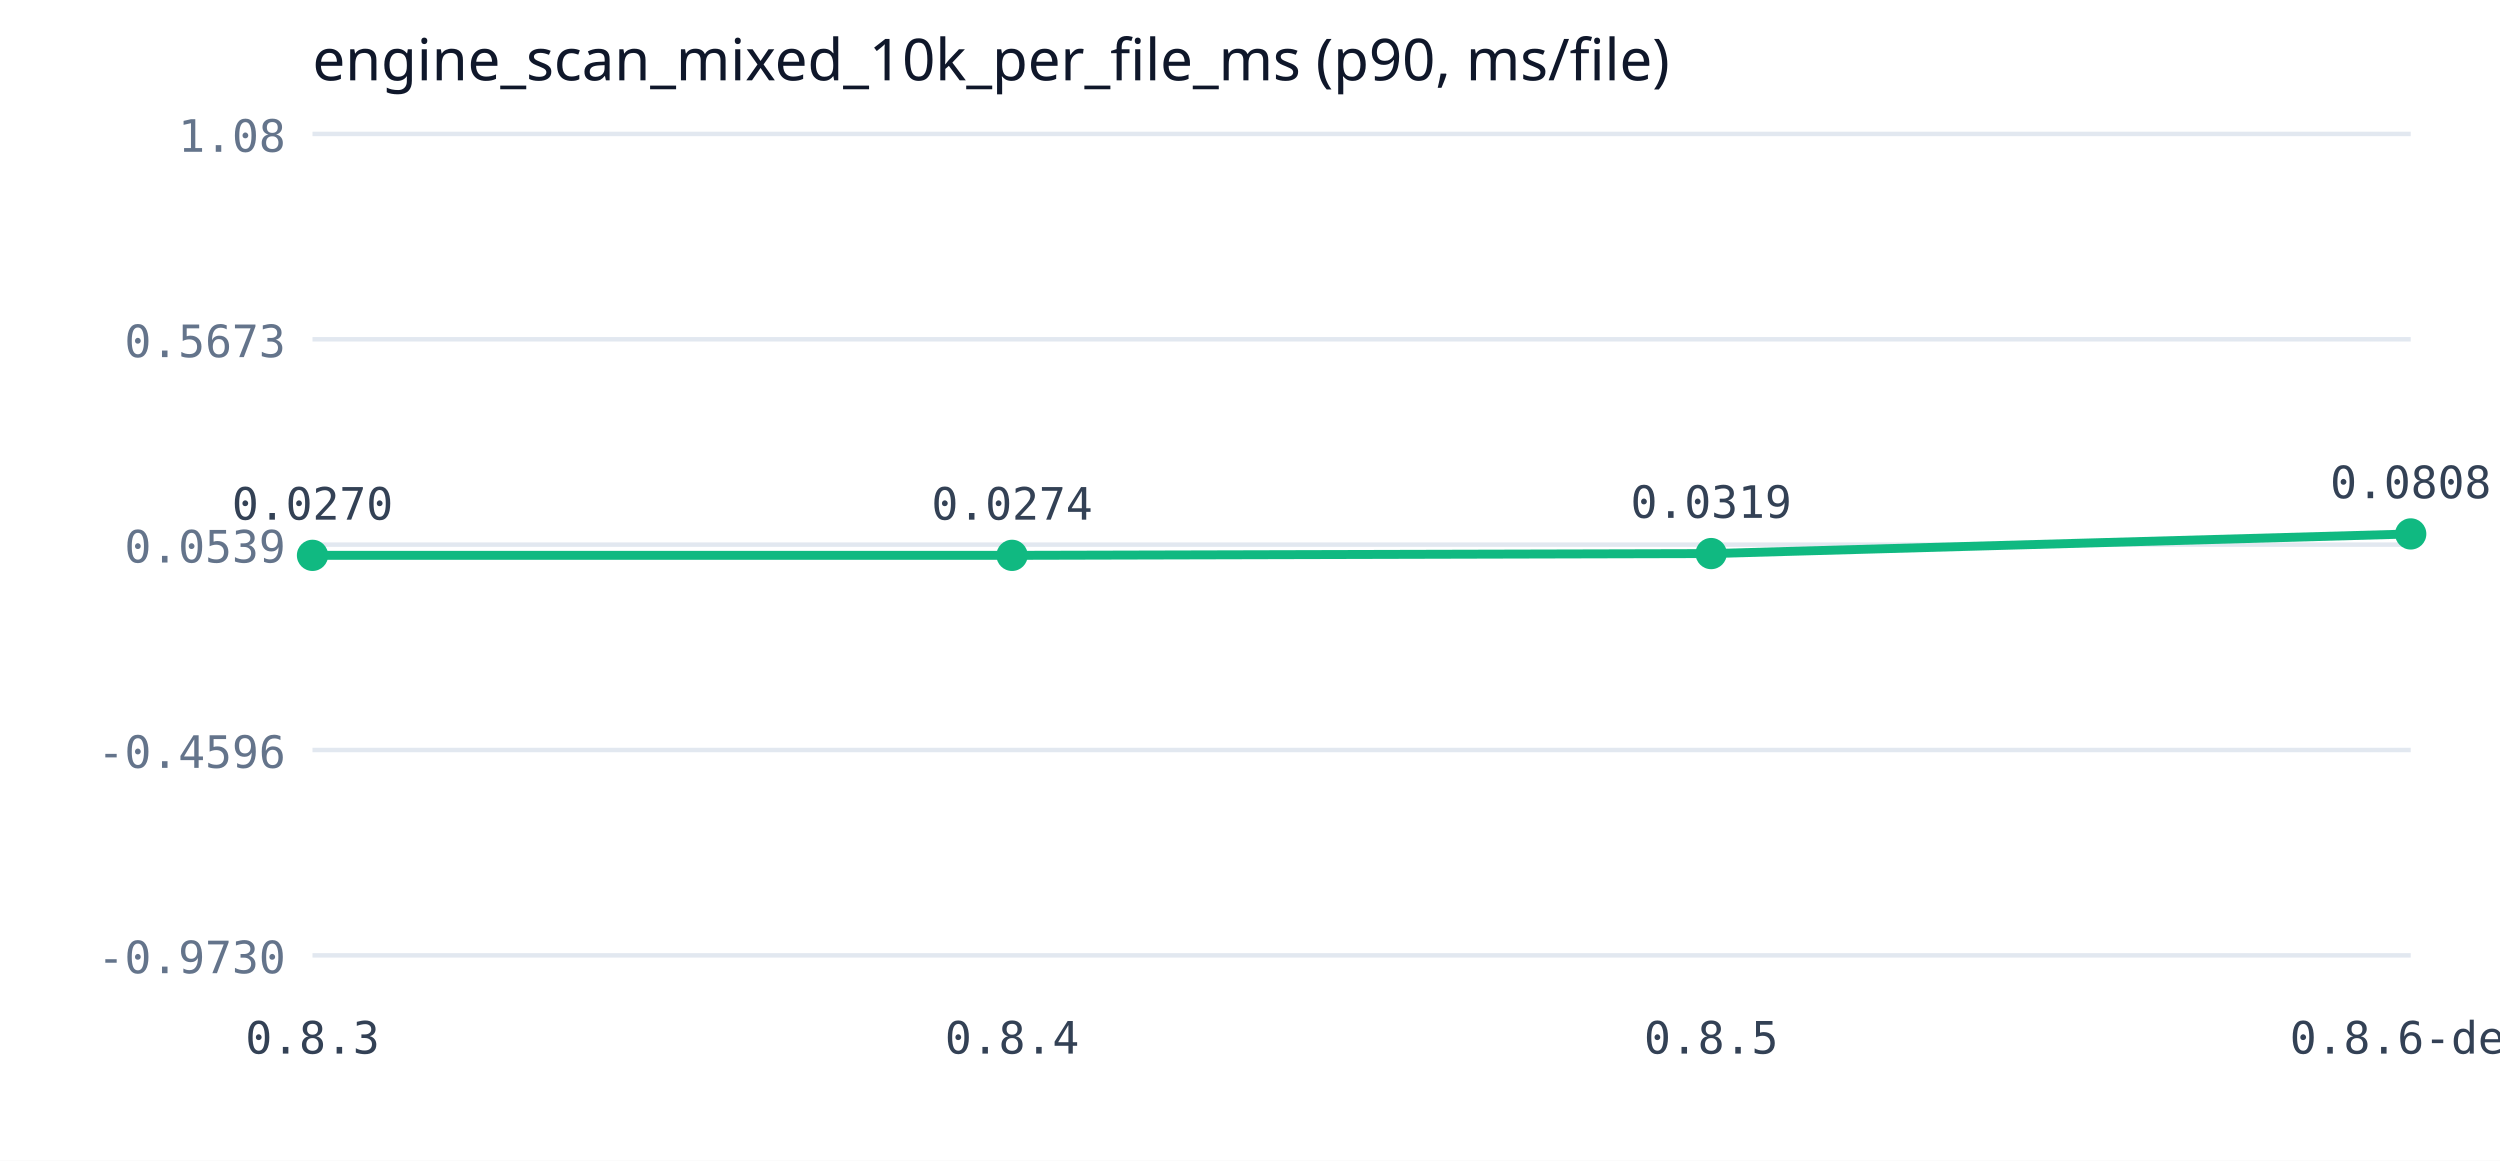
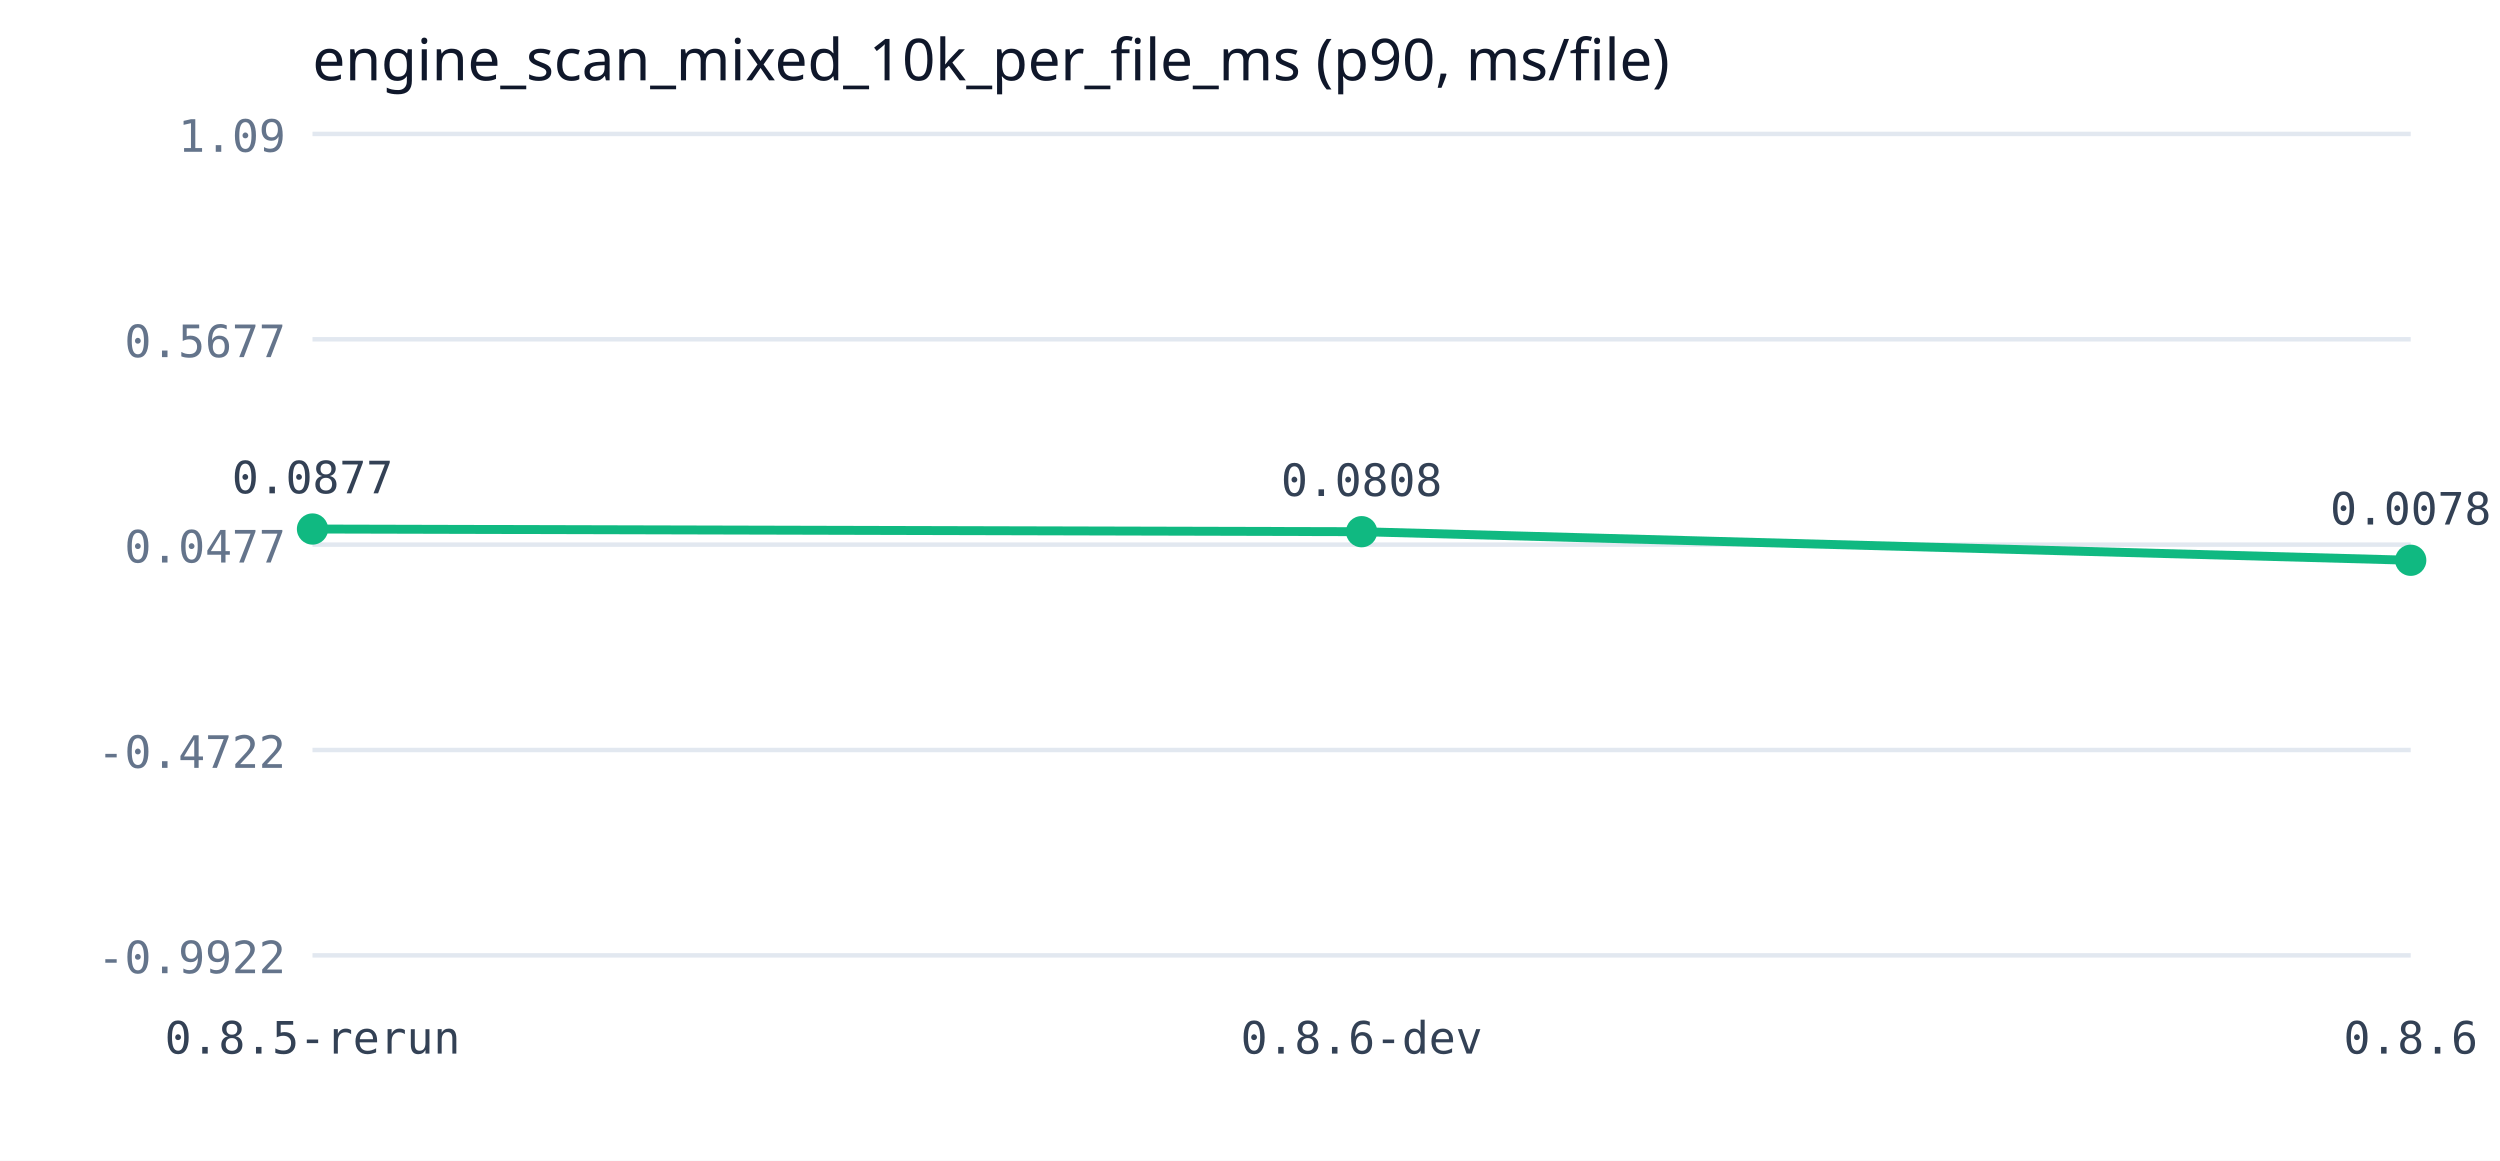
<svg xmlns="http://www.w3.org/2000/svg" width="560" height="260" viewBox="0 0 560 260">
  <rect width="560" height="260" fill="#ffffff" />
  <text x="70" y="18" font-family="Segoe UI" font-size="13" fill="#0f172a">engine_scan_mixed_10k_per_file_ms (p90, ms/file)</text>
  <line x1="70" y1="214" x2="540" y2="214" stroke="#e2e8f0" stroke-width="1" />
-   <text x="64" y="218" font-family="Consolas" font-size="10" fill="#64748b" text-anchor="end">-0.9730</text>
+   <text x="64" y="218" font-family="Consolas" font-size="10" fill="#64748b" text-anchor="end">-0.9922</text>
  <line x1="70" y1="168" x2="540" y2="168" stroke="#e2e8f0" stroke-width="1" />
-   <text x="64" y="172" font-family="Consolas" font-size="10" fill="#64748b" text-anchor="end">-0.4596</text>
+   <text x="64" y="172" font-family="Consolas" font-size="10" fill="#64748b" text-anchor="end">-0.4722</text>
  <line x1="70" y1="122" x2="540" y2="122" stroke="#e2e8f0" stroke-width="1" />
-   <text x="64" y="126" font-family="Consolas" font-size="10" fill="#64748b" text-anchor="end">0.0539</text>
+   <text x="64" y="126" font-family="Consolas" font-size="10" fill="#64748b" text-anchor="end">0.0477</text>
  <line x1="70" y1="76" x2="540" y2="76" stroke="#e2e8f0" stroke-width="1" />
-   <text x="64" y="80" font-family="Consolas" font-size="10" fill="#64748b" text-anchor="end">0.5673</text>
+   <text x="64" y="80" font-family="Consolas" font-size="10" fill="#64748b" text-anchor="end">0.5677</text>
  <line x1="70" y1="30" x2="540" y2="30" stroke="#e2e8f0" stroke-width="1" />
-   <text x="64" y="34" font-family="Consolas" font-size="10" fill="#64748b" text-anchor="end">1.08</text>
-   <polyline points="70,124.4 226.7,124.4 383.3,124 540,119.6" fill="none" stroke="#10b981" stroke-width="2" />
-   <circle cx="70" cy="124.4" r="3.5" fill="#10b981" />
-   <text x="70" y="116.4" font-family="Consolas" font-size="10" fill="#334155" text-anchor="middle">0.0270</text>
-   <text x="70" y="236" font-family="Consolas" font-size="10" fill="#334155" text-anchor="middle">0.8.3</text>
-   <circle cx="226.7" cy="124.4" r="3.5" fill="#10b981" />
-   <text x="226.7" y="116.4" font-family="Consolas" font-size="10" fill="#334155" text-anchor="middle">0.0274</text>
-   <text x="226.7" y="236" font-family="Consolas" font-size="10" fill="#334155" text-anchor="middle">0.8.4</text>
-   <circle cx="383.3" cy="124" r="3.5" fill="#10b981" />
-   <text x="383.3" y="116" font-family="Consolas" font-size="10" fill="#334155" text-anchor="middle">0.0319</text>
-   <text x="383.3" y="236" font-family="Consolas" font-size="10" fill="#334155" text-anchor="middle">0.8.5</text>
-   <circle cx="540" cy="119.6" r="3.5" fill="#10b981" />
-   <text x="540" y="111.6" font-family="Consolas" font-size="10" fill="#334155" text-anchor="middle">0.0808</text>
-   <text x="540" y="236" font-family="Consolas" font-size="10" fill="#334155" text-anchor="middle">0.8.6-dev</text>
+   <text x="64" y="34" font-family="Consolas" font-size="10" fill="#64748b" text-anchor="end">1.09</text>
+   <polyline points="70,118.5 305,119.1 540,125.5" fill="none" stroke="#10b981" stroke-width="2" />
+   <circle cx="70" cy="118.5" r="3.5" fill="#10b981" />
+   <text x="70" y="110.5" font-family="Consolas" font-size="10" fill="#334155" text-anchor="middle">0.0877</text>
+   <text x="70" y="236" font-family="Consolas" font-size="10" fill="#334155" text-anchor="middle">0.8.5-rerun</text>
+   <circle cx="305" cy="119.1" r="3.5" fill="#10b981" />
+   <text x="305" y="111.1" font-family="Consolas" font-size="10" fill="#334155" text-anchor="middle">0.0808</text>
+   <text x="305" y="236" font-family="Consolas" font-size="10" fill="#334155" text-anchor="middle">0.8.6-dev</text>
+   <circle cx="540" cy="125.5" r="3.5" fill="#10b981" />
+   <text x="540" y="117.5" font-family="Consolas" font-size="10" fill="#334155" text-anchor="middle">0.0078</text>
+   <text x="540" y="236" font-family="Consolas" font-size="10" fill="#334155" text-anchor="middle">0.8.6</text>
</svg>
